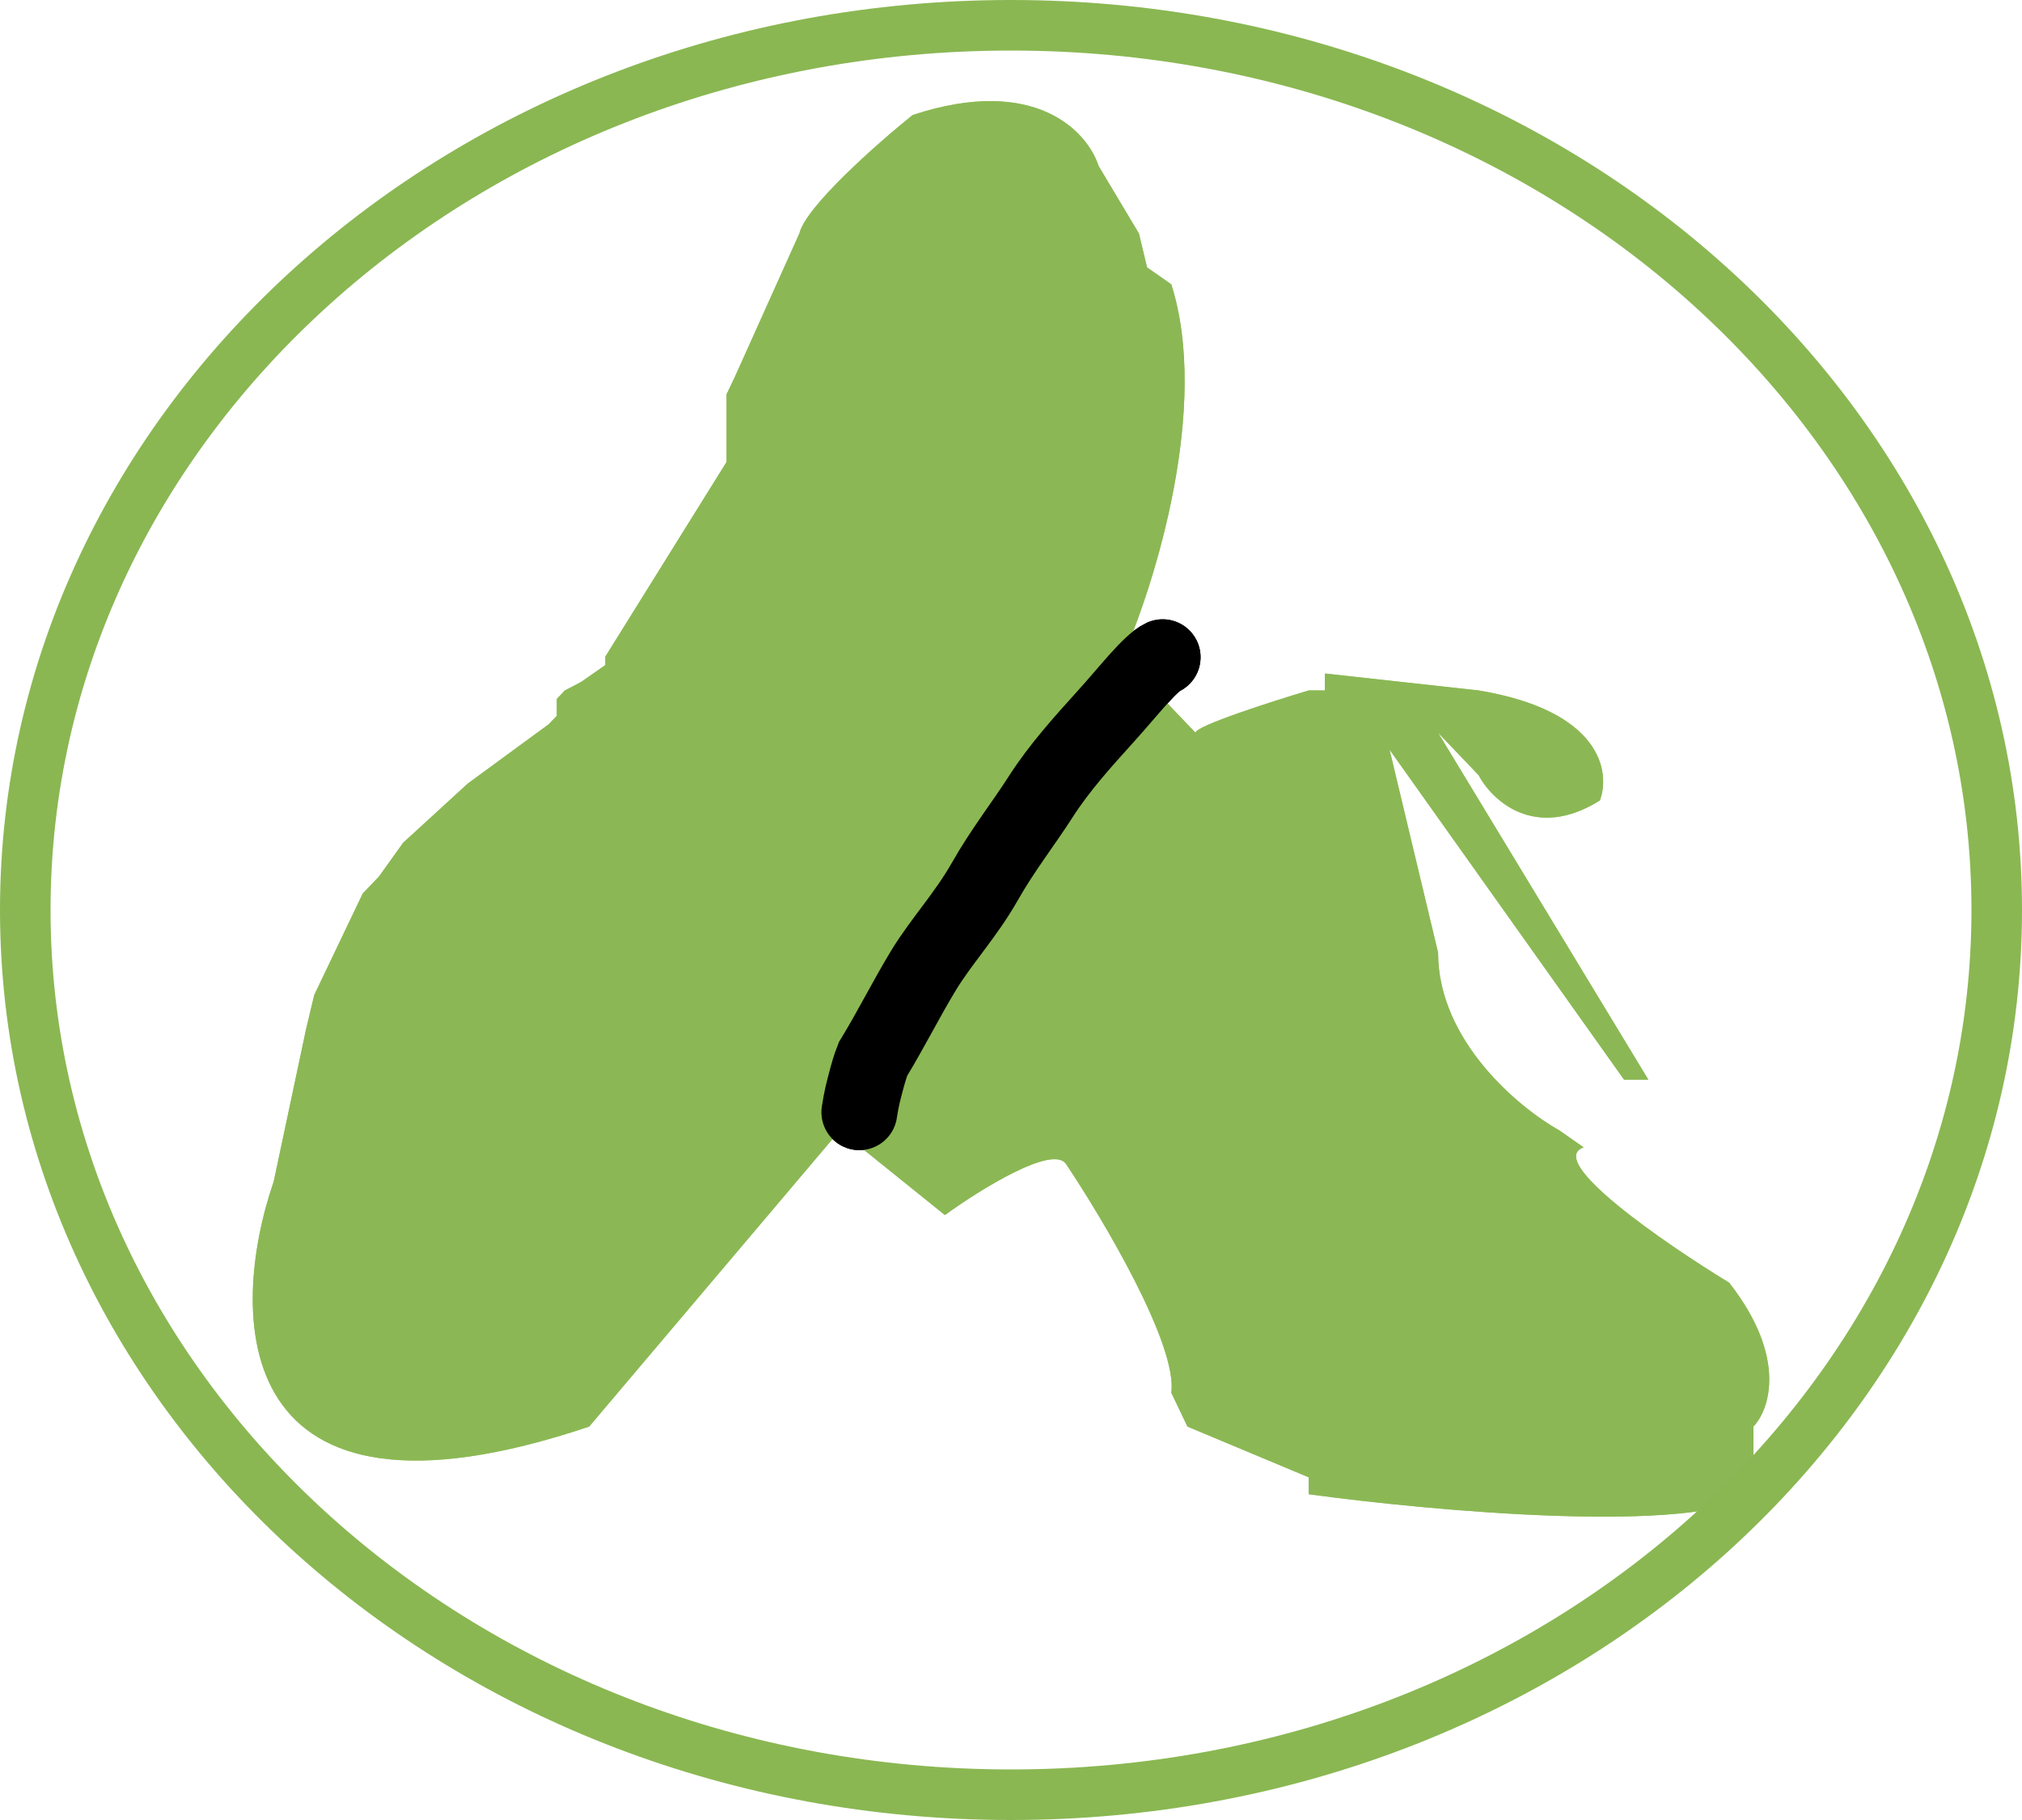
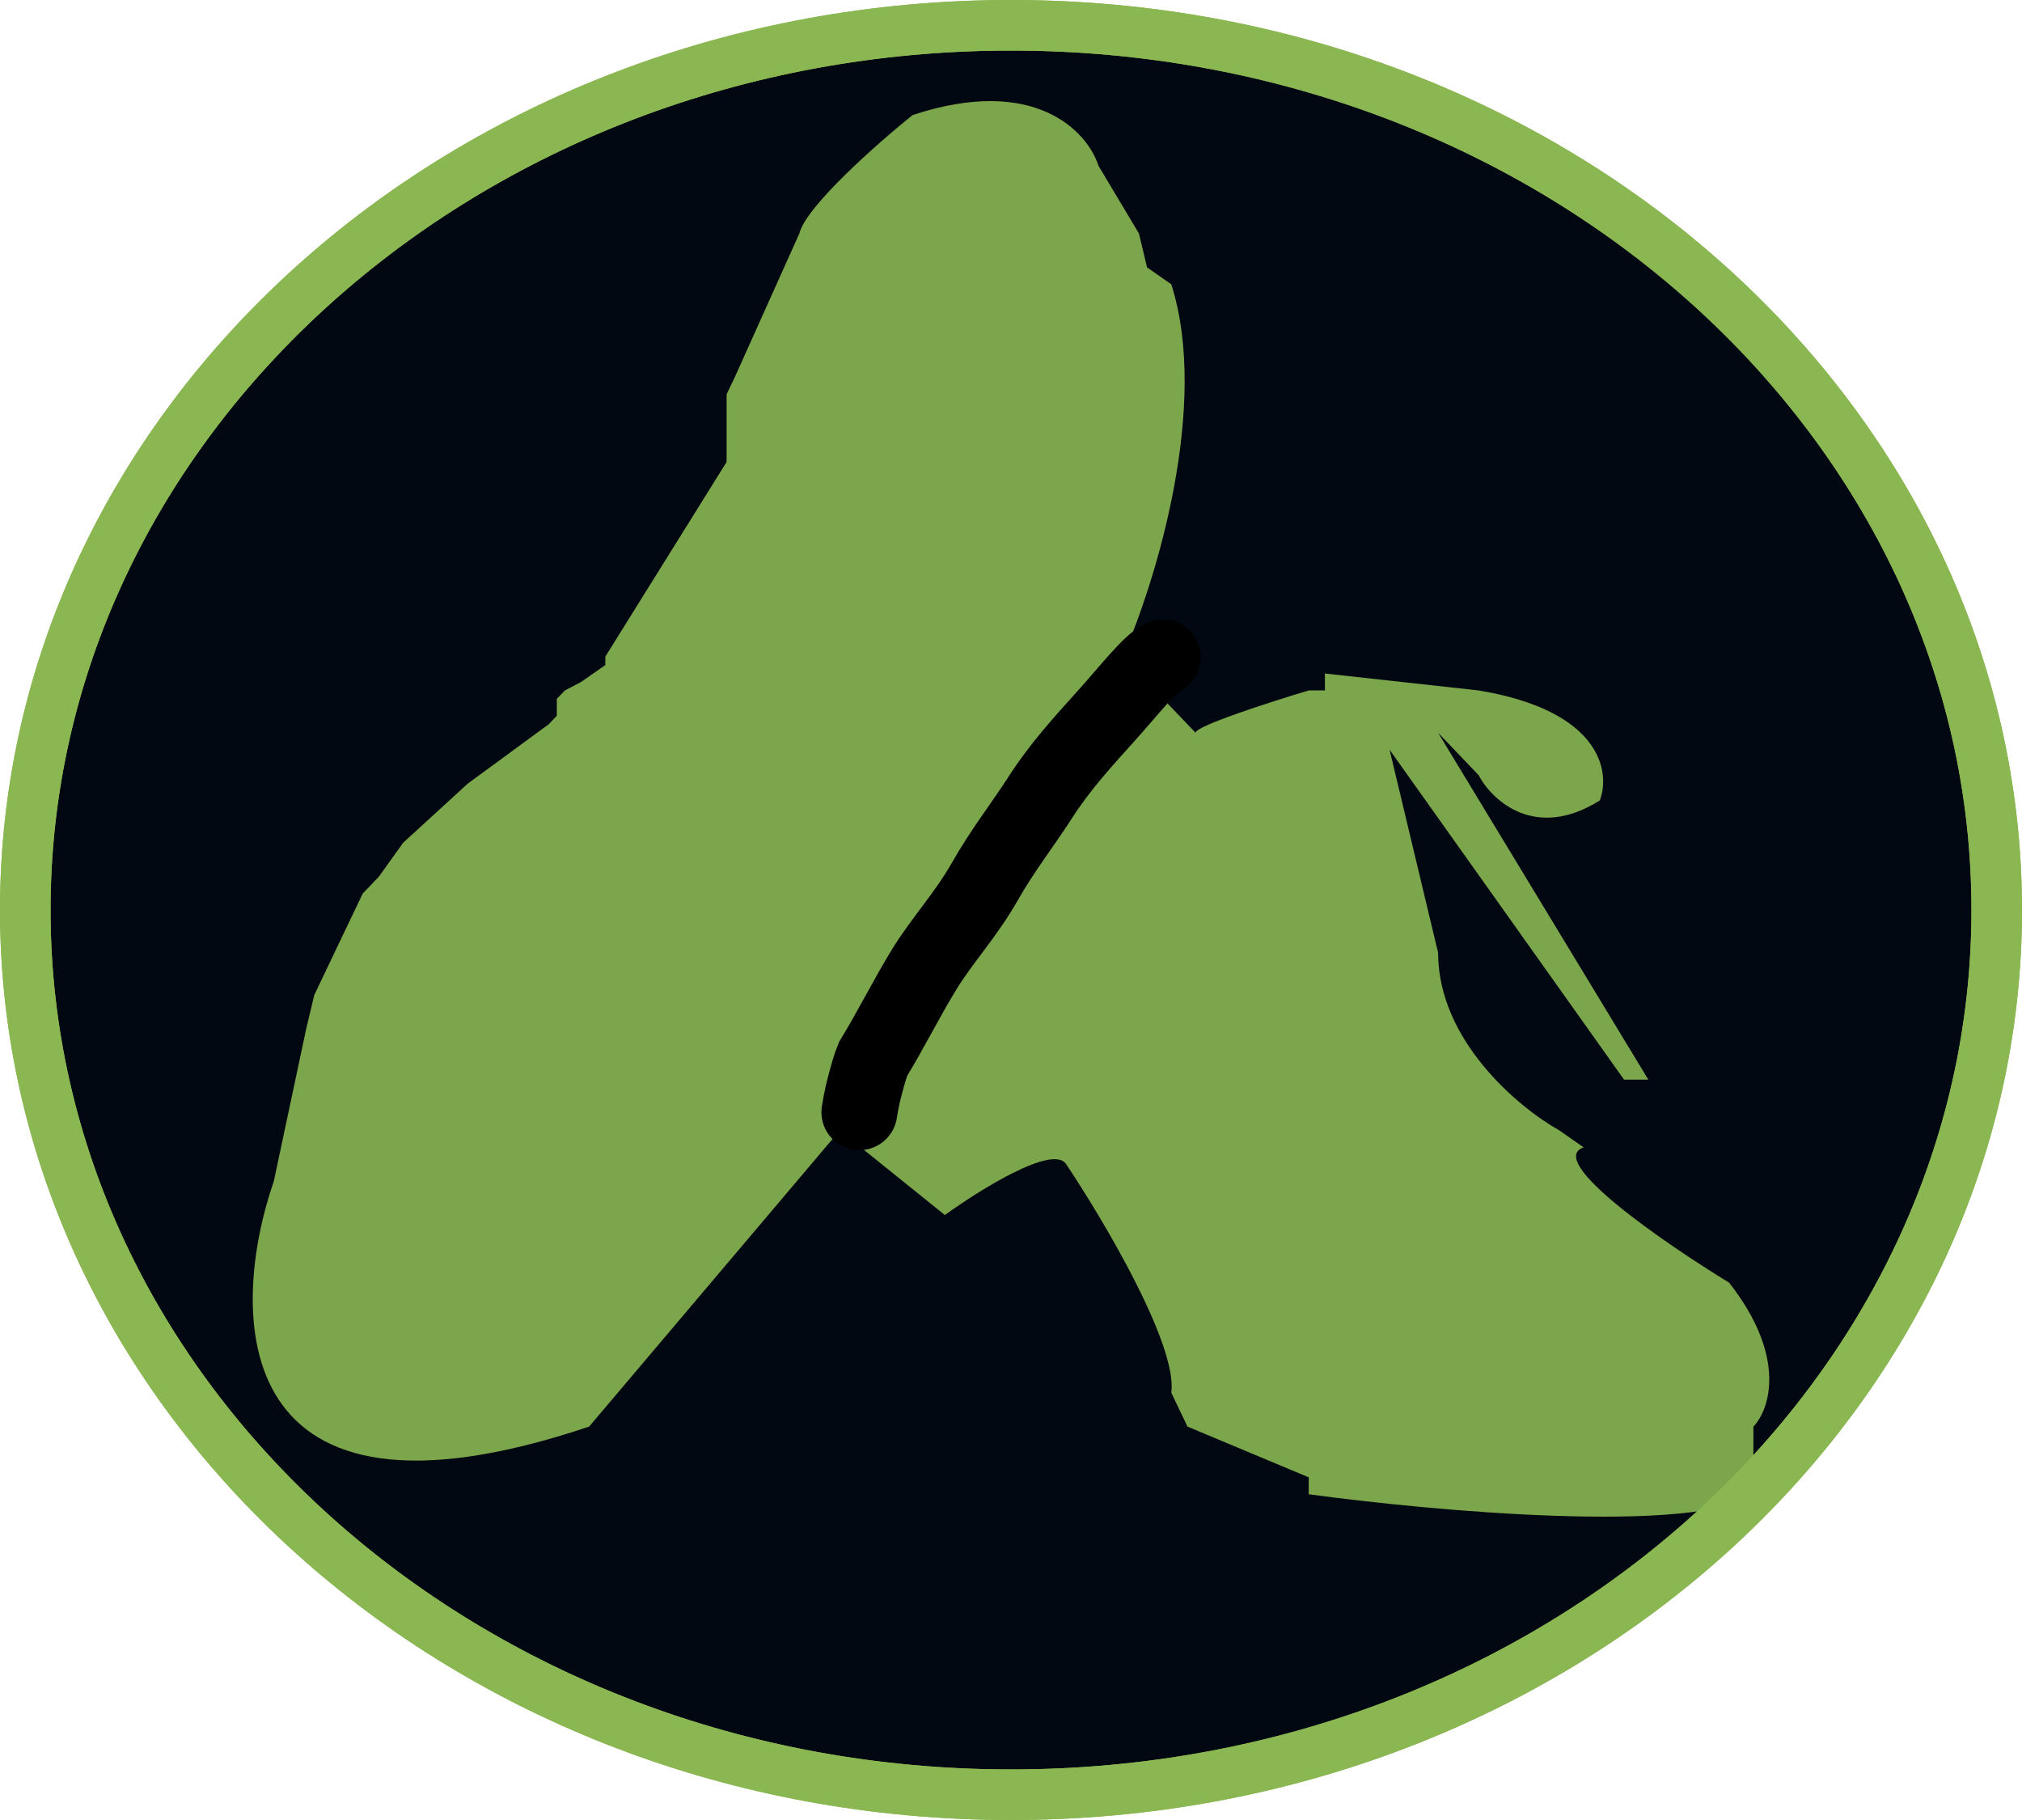
- <svg xmlns="http://www.w3.org/2000/svg" width="40" height="36" fill="none">
-   <path opacity=".9" d="M5.417 23.364c-.907 2.622-.928 7.264 6.238 4.854l4.958-5.858 2.08 1.674c.692-.503 2.143-1.406 2.399-1.005.746 1.116 2.207 3.582 2.079 4.52l.32.669 2.399 1.004v.334c2.453.335 7.645.804 8.797 0v-1.339c.32-.334.672-1.372-.48-2.845-1.28-.78-3.647-2.41-2.879-2.677l-.48-.335c-.8-.447-2.399-1.774-2.399-3.515l-.96-4.016 4.639 6.527h.48l-4.159-6.862.8.837c.266.502 1.12 1.305 2.4.502.212-.558.031-1.774-2.4-2.176l-3.04-.335v.335h-.319c-.746.223-2.24.703-2.24.837l-1.439-1.506c.64-1.451 1.728-4.954.96-7.364l-.48-.335-.16-.67-.8-1.339c-.213-.669-1.247-1.807-3.678-1.004-.694.558-2.112 1.808-2.24 2.343l-1.28 2.846-.16.334V9.138l-2.398 3.85v.167l-.48.335-.32.167-.16.167v.335l-.16.167-1.6 1.172-1.279 1.171-.48.67-.32.335-.48 1.004-.48 1.004-.16.67-.64 3.012z" fill="#8AB752" />
-   <path d="M23 13c-.249.116-.665.66-1.123 1.167-.457.506-.917 1.012-1.292 1.597-.35.545-.75 1.051-1.104 1.675-.375.66-.854 1.17-1.21 1.753-.348.574-.643 1.17-1 1.754-.062.156-.104.31-.145.467-.042.157-.084.311-.126.587" stroke="#000" stroke-width="1.5" stroke-linecap="round" />
-   <path opacity=".9" d="M5.417 23.364c-.907 2.622-.928 7.264 6.238 4.854l4.958-5.858 2.08 1.674c.692-.503 2.143-1.406 2.399-1.005.746 1.116 2.207 3.582 2.079 4.52l.32.669 2.399 1.004v.334c2.453.335 7.645.804 8.797 0v-1.339c.32-.334.672-1.372-.48-2.845-1.28-.78-3.647-2.41-2.879-2.677l-.48-.335c-.8-.447-2.399-1.774-2.399-3.515l-.96-4.016 4.639 6.527h.48l-4.159-6.862.8.837c.266.502 1.12 1.305 2.4.502.212-.558.031-1.774-2.4-2.176l-3.04-.335v.335h-.319c-.746.223-2.24.703-2.24.837l-1.439-1.506c.64-1.451 1.728-4.954.96-7.364l-.48-.335-.16-.67-.8-1.339c-.213-.669-1.247-1.807-3.678-1.004-.694.558-2.112 1.808-2.24 2.343l-1.28 2.846-.16.334V9.138l-2.398 3.85v.167l-.48.335-.32.167-.16.167v.335l-.16.167-1.6 1.172-1.279 1.171-.48.67-.32.335-.48 1.004-.48 1.004-.16.67-.64 3.012z" fill="#8AB752" />
-   <path d="M23 13c-.249.116-.665.66-1.123 1.167-.457.506-.917 1.012-1.292 1.597-.35.545-.75 1.051-1.104 1.675-.375.66-.854 1.17-1.21 1.753-.348.574-.643 1.17-1 1.754-.062.156-.104.31-.145.467-.042.157-.084.311-.126.587" stroke="#000" stroke-width="1.5" stroke-linecap="round" />
-   <path d="M20 .5C30.82.5 39.5 8.383 39.5 18S30.82 35.5 20 35.5.5 27.617.5 18 9.18.5 20 .5z" stroke="#8AB752" />
+ <svg xmlns="http://www.w3.org/2000/svg" width="40" height="36" viewBox="0 0 40 36" fill="none">
+   <path d="M20 0.5C30.82 0.5 39.5 8.383 39.5 18C39.5 27.617 30.82 35.5 20 35.5C9.18 35.5 0.5 27.617 0.5 18C0.5 8.383 9.18 0.5 20 0.5Z" fill="#010811" stroke="#8AB752" />
+   <path opacity="0.9" d="M5.417 23.364C4.51 25.986 4.489 30.628 11.655 28.218L16.613 22.36L18.692 24.034C19.386 23.531 20.836 22.628 21.092 23.029C21.838 24.145 23.299 26.611 23.171 27.548L23.491 28.218L25.89 29.222V29.556C28.343 29.891 33.535 30.36 34.687 29.556V28.887V28.218C35.007 27.883 35.359 26.845 34.207 25.372C32.928 24.591 30.56 22.962 31.328 22.695L30.848 22.36C30.049 21.913 28.449 20.586 28.449 18.845L27.489 14.829L32.128 21.356H32.608L28.449 14.494L29.249 15.331C29.515 15.833 30.369 16.636 31.648 15.833C31.861 15.275 31.68 14.059 29.249 13.657L26.21 13.322V13.657H25.89C25.144 13.88 23.651 14.36 23.651 14.494L22.211 12.988C22.851 11.537 23.939 8.034 23.171 5.624L22.691 5.289L22.531 4.619L21.731 3.28C21.518 2.611 20.484 1.473 18.053 2.276C17.36 2.834 15.941 4.084 15.813 4.619L14.534 7.465L14.374 7.799V8.134V8.803V9.138L11.975 12.988V13.155L11.495 13.49L11.175 13.657L11.015 13.824V14.159L10.855 14.326L9.256 15.498L7.976 16.669L7.496 17.339L7.176 17.674L6.696 18.678L6.217 19.682L6.057 20.352L5.417 23.364Z" fill="#8AB752" />
+   <path d="M23 13C22.751 13.116 22.335 13.659 21.877 14.167C21.42 14.673 20.96 15.179 20.585 15.764C20.236 16.309 19.835 16.815 19.481 17.439C19.106 18.099 18.628 18.608 18.272 19.192C17.923 19.766 17.628 20.361 17.272 20.946C17.209 21.102 17.168 21.257 17.126 21.413C17.084 21.57 17.043 21.724 17 22" stroke="black" stroke-width="1.5" stroke-linecap="round" />
+   <path d="M20 0.5C30.82 0.5 39.5 8.383 39.5 18C39.5 27.617 30.82 35.5 20 35.5C9.18 35.5 0.5 27.617 0.5 18C0.5 8.383 9.18 0.5 20 0.5Z" stroke="#8AB752" />
</svg>
